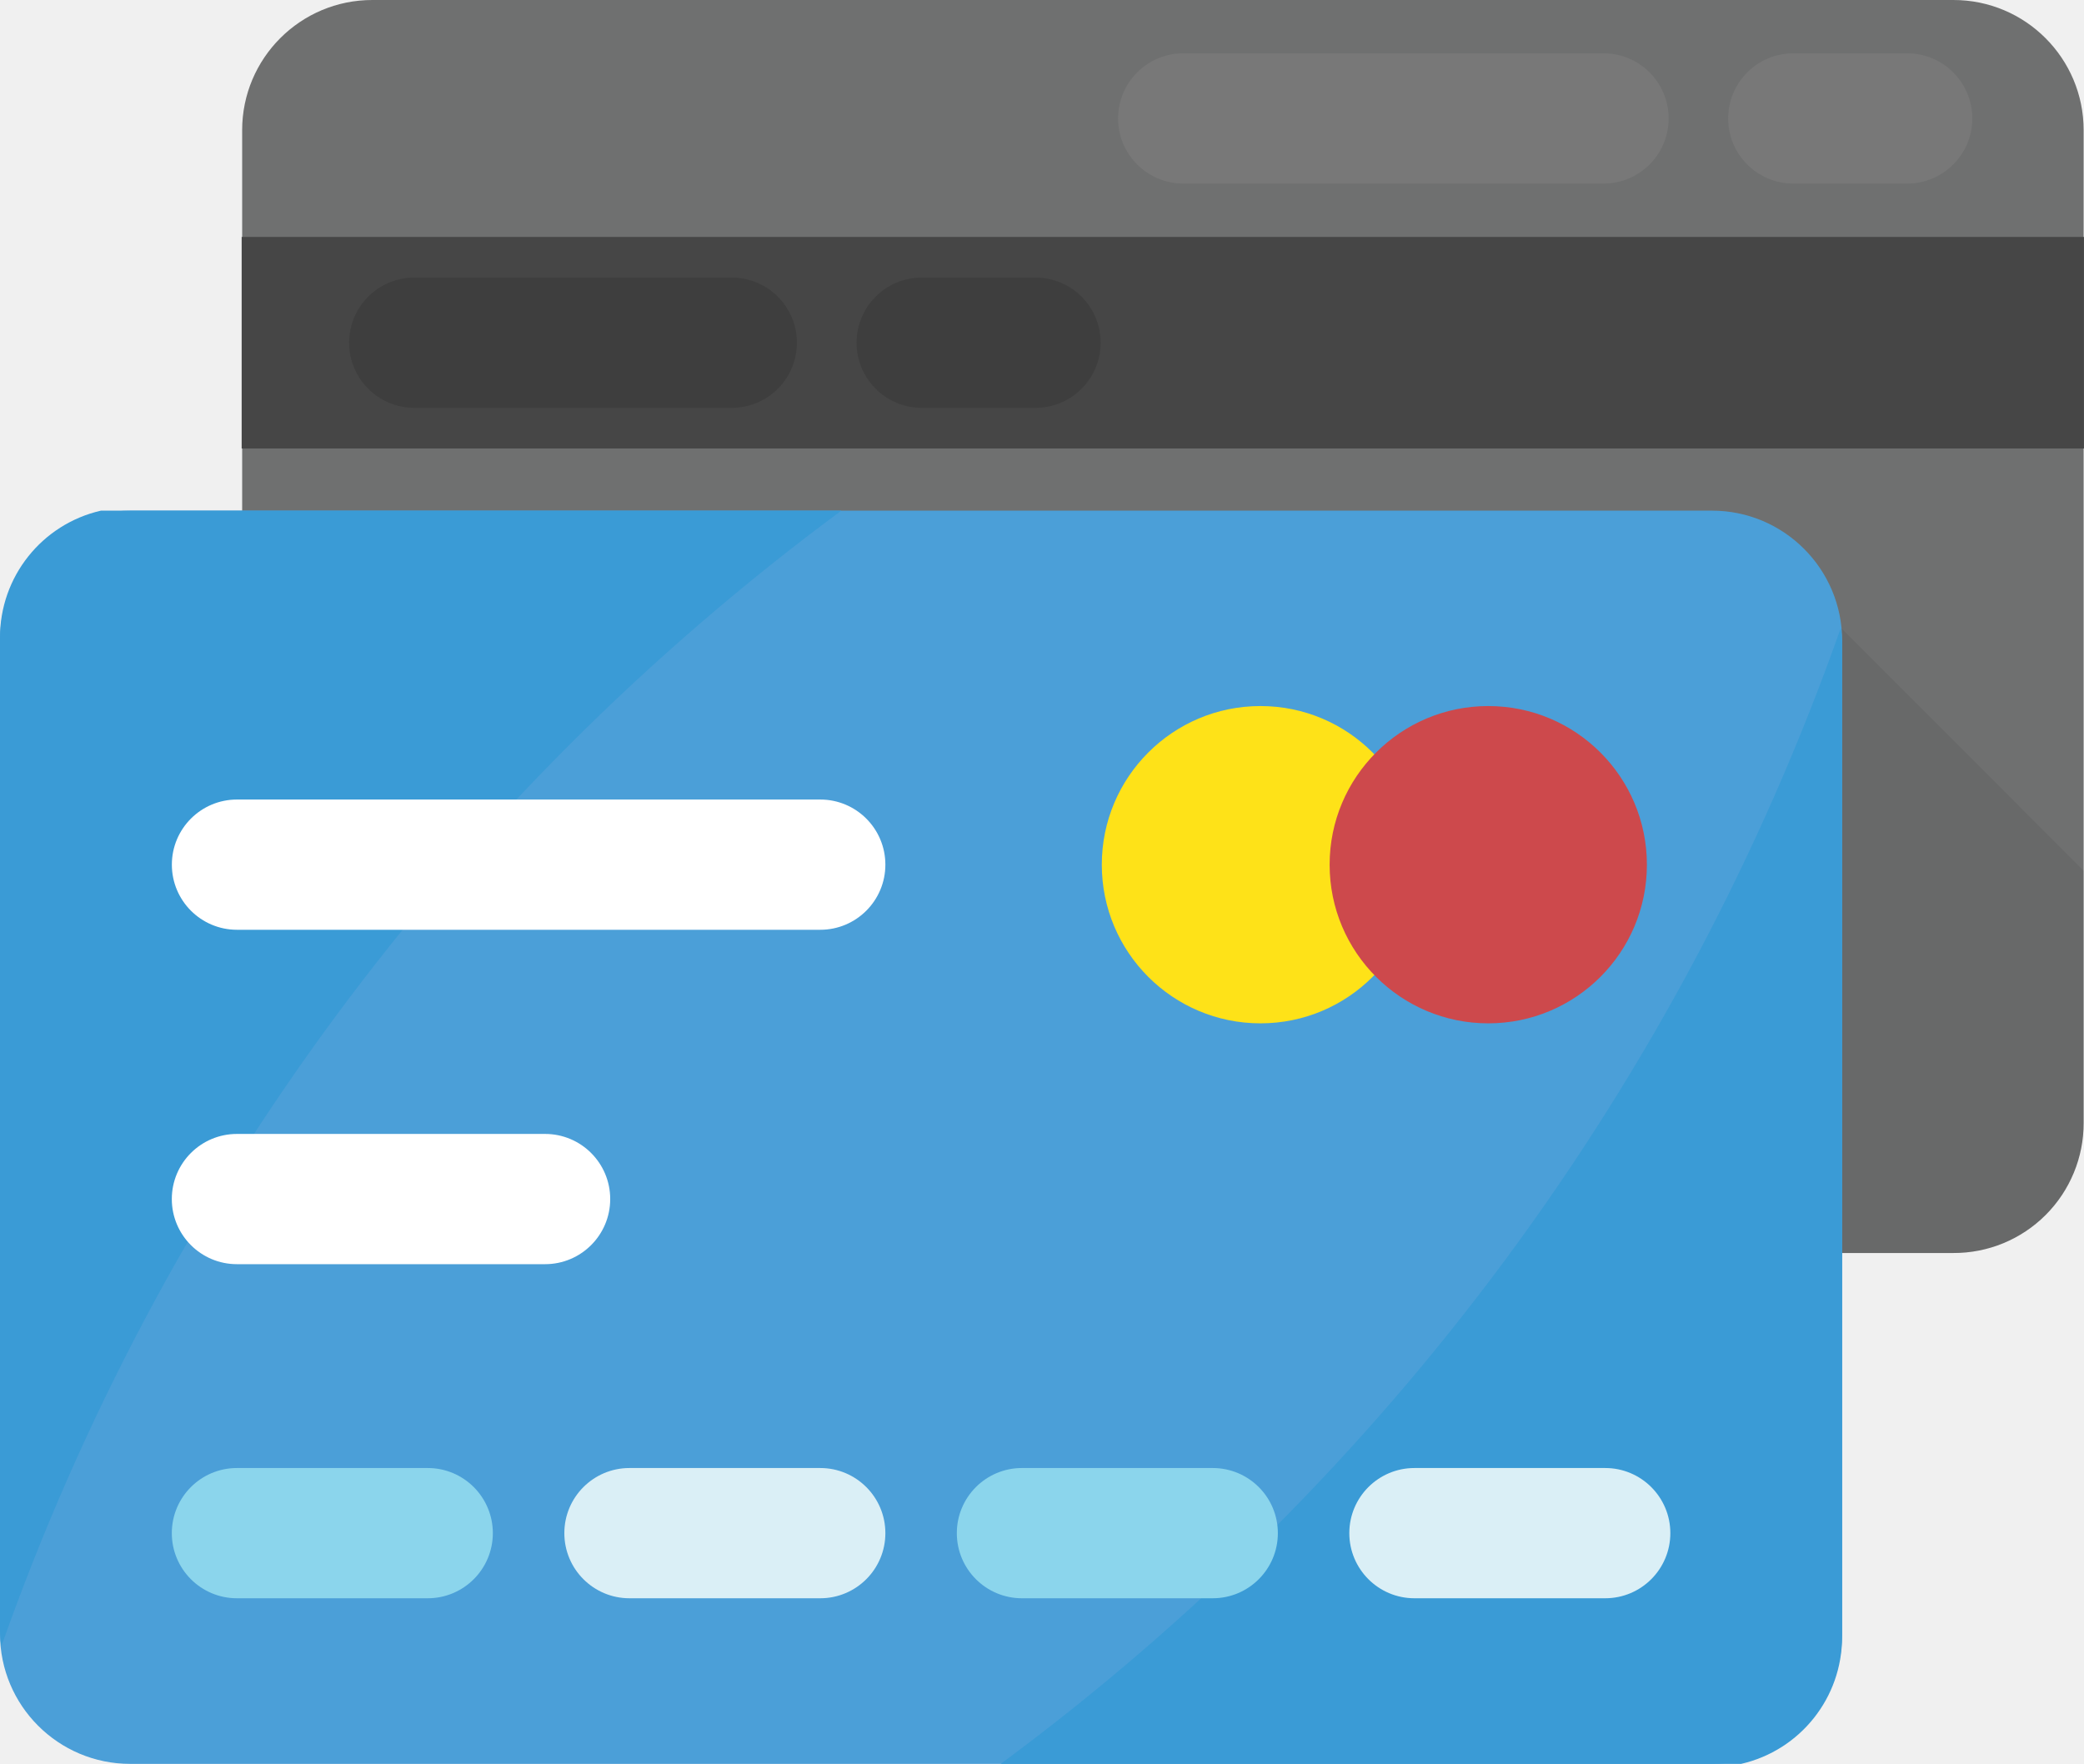
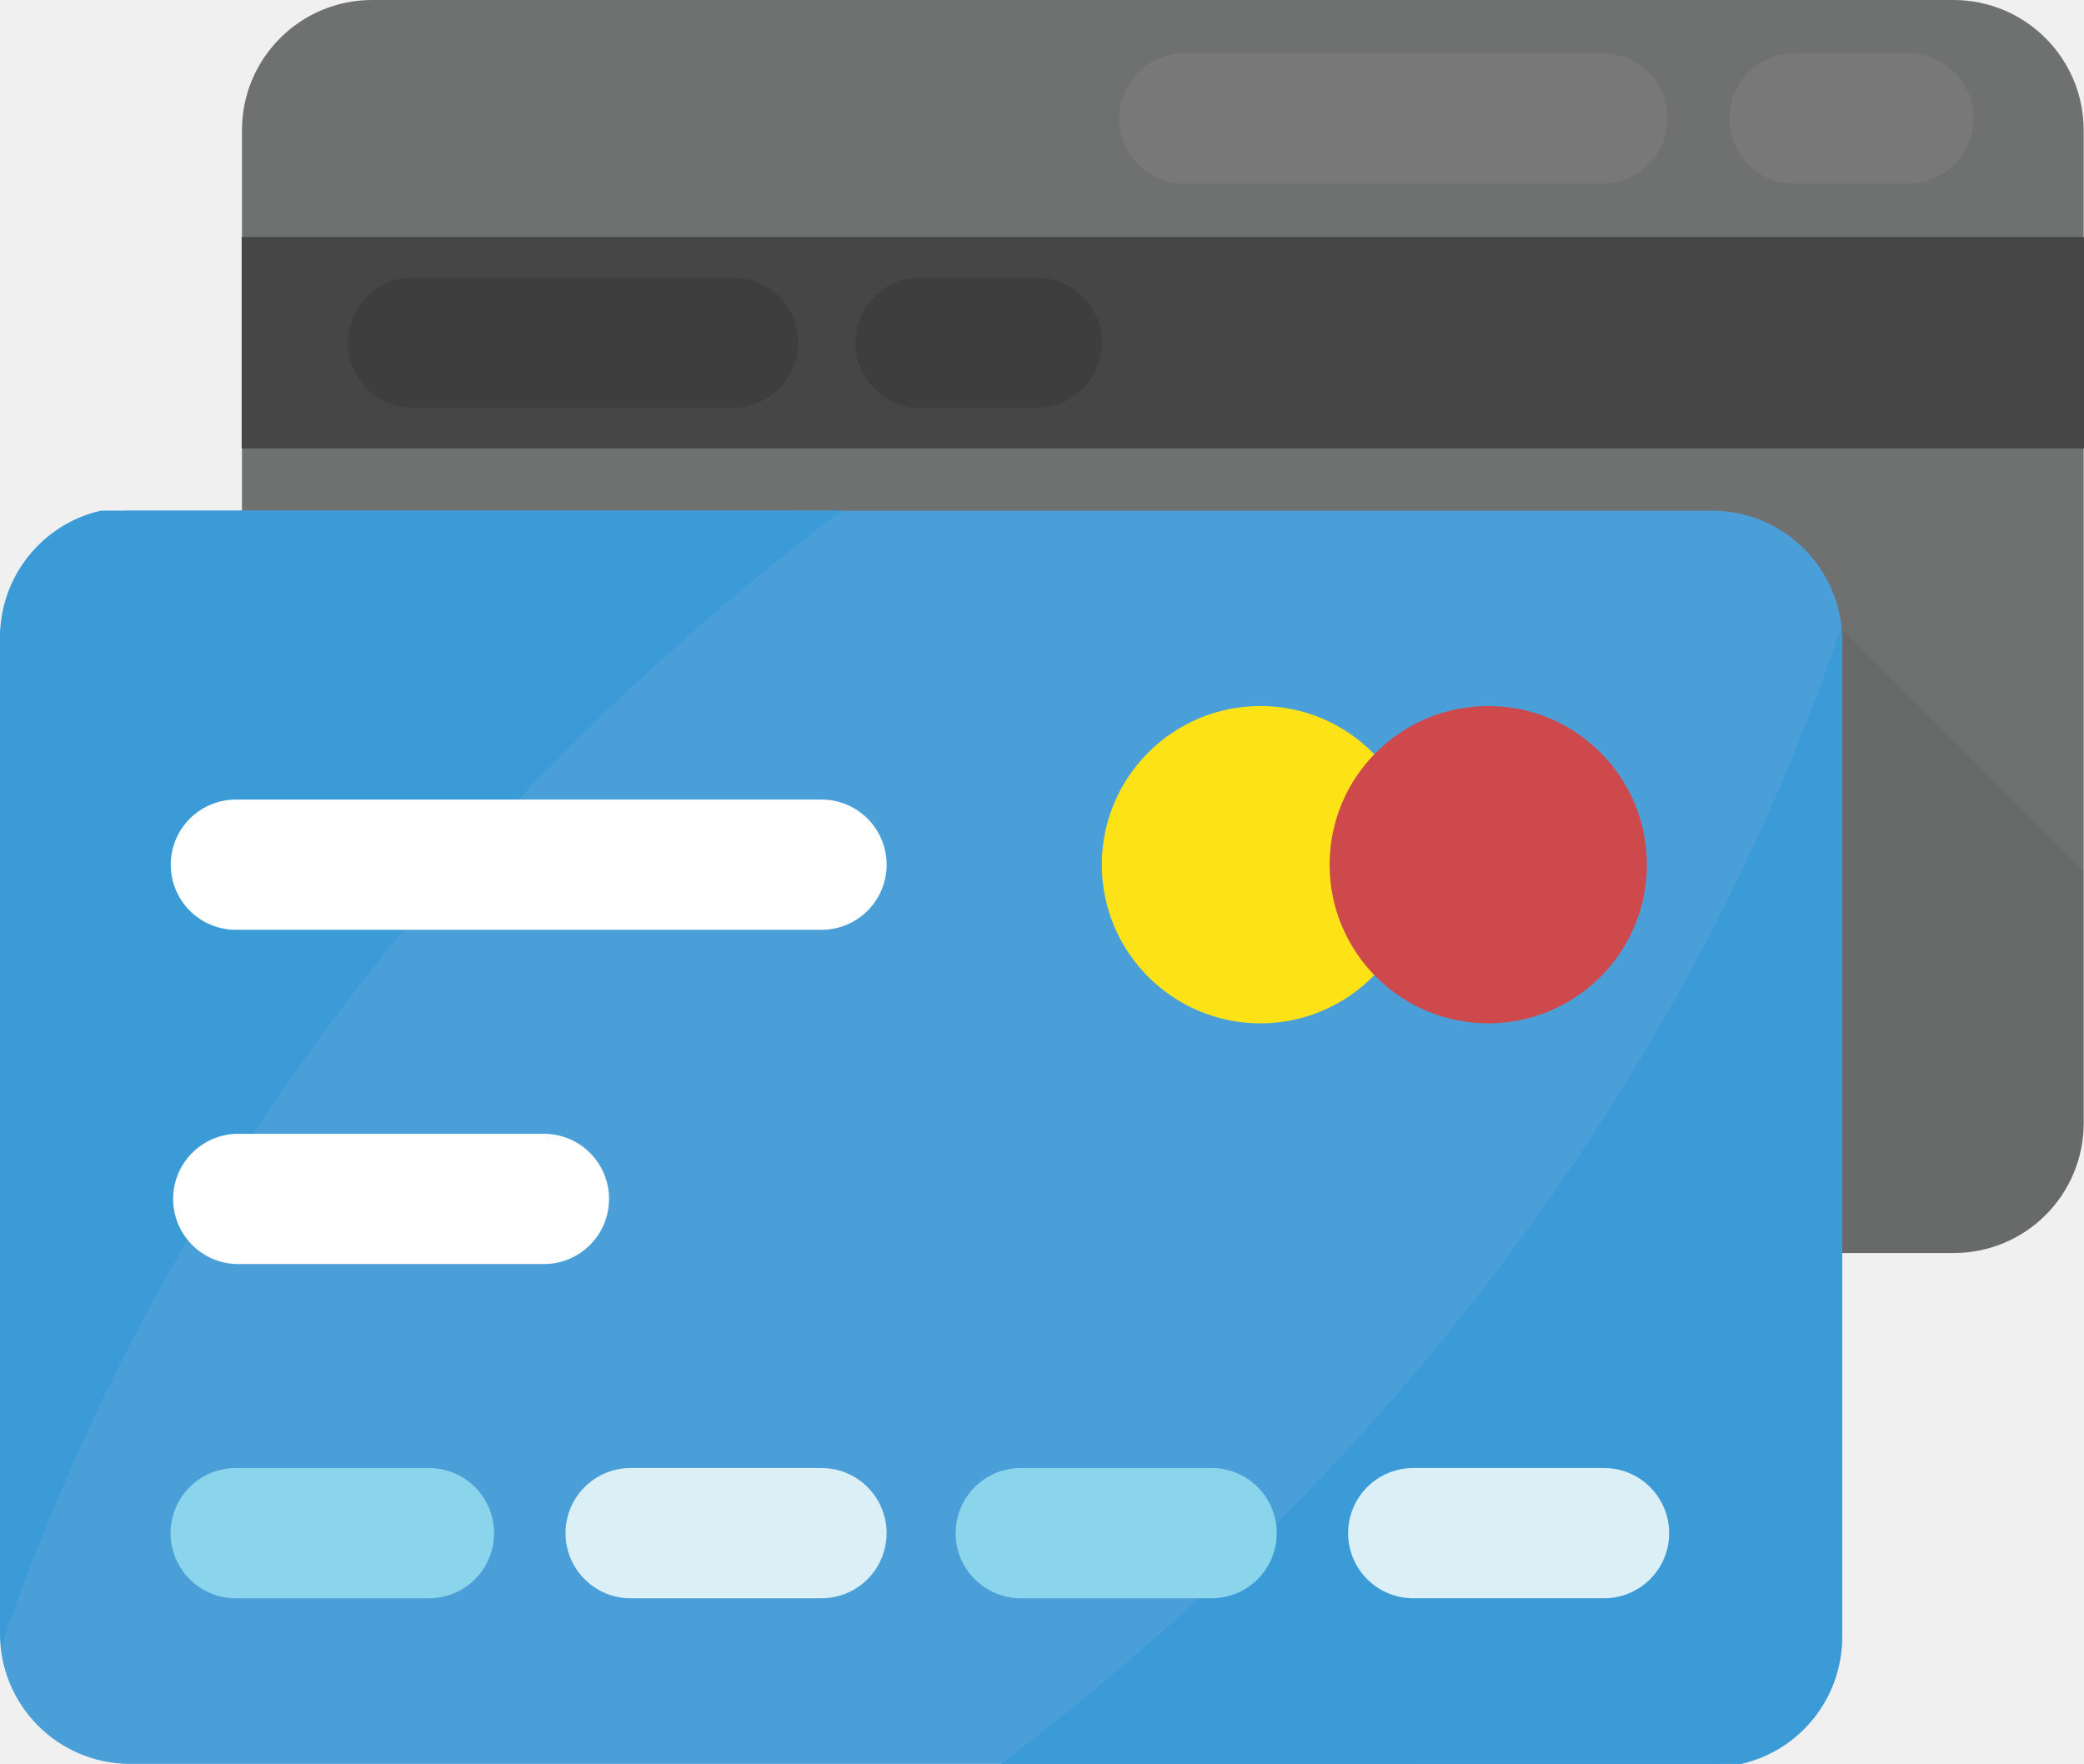
- <svg xmlns="http://www.w3.org/2000/svg" id="credit-card" width="46.662" height="39.492" viewBox="0 0 46.662 39.492">
-   <path id="Path_9898" data-name="Path 9898" d="M100.692,42.252V64.474a2.906,2.906,0,0,1-2.916,2.916h-35.4a2.906,2.906,0,0,1-2.916-2.916V42.252a2.915,2.915,0,0,1,2.916-2.916h35.4A2.915,2.915,0,0,1,100.692,42.252Z" transform="translate(-54.038 -39.336)" fill="#6f7070" />
-   <rect id="Rectangle_1755" data-name="Rectangle 1755" width="41.25" height="4.736" transform="translate(5.411 5.305)" fill="#464646" />
-   <g id="Group_9709" data-name="Group 9709" transform="translate(25.035 1.194)">
-     <path id="Path_9899" data-name="Path 9899" d="M285.573,52.44h-9.411a1.458,1.458,0,1,0,0,2.916h9.411a1.458,1.458,0,1,0,0-2.916Z" transform="translate(-274.704 -52.44)" fill="#787878" />
-     <path id="Path_9900" data-name="Path 9900" d="M428.6,52.44h-2.55a1.458,1.458,0,1,0,0,2.916h2.55a1.458,1.458,0,1,0,0-2.916Z" transform="translate(-410.932 -52.44)" fill="#787878" />
+ <svg xmlns="http://www.w3.org/2000/svg" width="95.124" height="80.508" viewBox="0 0 95.124 80.508">
+   <defs>
+     <style>.a{fill:#6f7070;}.b{fill:#464646;}.c{fill:#787878;}.d{fill:#3e3e3e;}.e{opacity:0.07;}.f{fill:#010101;}.g{fill:#4b9fd8;}.h{fill:#3a9bd6;}.i{fill:#fee218;}.j{fill:#cd494c;}.k{fill:#fff;}.l{fill:#8bd5ec;}.m{fill:#daeff6;}</style>
+   </defs>
+   <g transform="translate(0 -39.336)">
+     <path class="a" d="M143.519,45.281v45.3a5.925,5.925,0,0,1-5.945,5.945H65.4a5.925,5.925,0,0,1-5.945-5.945v-45.3A5.943,5.943,0,0,1,65.4,39.336h72.173A5.943,5.943,0,0,1,143.519,45.281Z" transform="translate(-48.41 0)" />
+     <rect class="b" width="84.093" height="9.655" transform="translate(11.031 50.15)" />
+     <g transform="translate(51.036 41.771)">
+       <path class="c" d="M296.861,52.44H277.677a2.973,2.973,0,0,0,0,5.945h19.185a2.973,2.973,0,0,0,0-5.945Z" transform="translate(-274.704 -52.44)" />
+       <path class="c" d="M432.763,52.44h-5.2a2.973,2.973,0,0,0,0,5.945h5.2a2.973,2.973,0,1,0,0-5.945Z" transform="translate(-396.745 -52.44)" />
+     </g>
+     <g transform="translate(15.936 52.005)">
+       <path class="d" d="M103.243,107.528H88.749a2.973,2.973,0,1,0,0,5.945h14.494a2.973,2.973,0,1,0,0-5.945Z" transform="translate(-85.776 -107.528)" />
+       <path class="d" d="M218.617,107.528h-5.2a2.973,2.973,0,1,0,0,5.945h5.2a2.973,2.973,0,1,0,0-5.945Z" transform="translate(-187.286 -107.528)" />
+     </g>
+     <g class="e" transform="translate(81.971 67.991)">
+       <path class="f" d="M454.355,204.664v11.5a5.925,5.925,0,0,1-5.945,5.945h-7.194l2.051-28.536Z" transform="translate(-441.216 -193.576)" />
+     </g>
+     <path class="g" d="M78.142,221.993H5.945A5.943,5.943,0,0,1,0,216.048v-45.31a5.945,5.945,0,0,1,5.945-5.945h72.2a5.945,5.945,0,0,1,5.945,5.945v45.307A5.946,5.946,0,0,1,78.142,221.993Z" transform="translate(0 -102.148)" />
+     <g transform="translate(0 62.644)">
+       <path class="h" d="M38.405,164.792c-18.549,14.06-31.6,32.074-38.346,51.841A5.791,5.791,0,0,1,0,215.89v-45.3a5.933,5.933,0,0,1,4.607-5.8Z" transform="translate(0 -164.792)" />
+       <path class="h" d="M245.9,245.481c18.549-14.06,31.6-32.074,38.346-51.841a5.791,5.791,0,0,1,.059.743v45.3a5.933,5.933,0,0,1-4.607,5.8Z" transform="translate(-200.219 -188.281)" />
+     </g>
+     <circle class="i" cx="7.241" cy="7.241" r="7.241" transform="translate(50.292 71.561)" />
+     <circle class="j" cx="7.241" cy="7.241" r="7.241" transform="translate(60.69 71.561)" />
+     <g transform="translate(7.845 75.83)">
+       <path class="k" d="M59.26,323.825H45.2a2.973,2.973,0,0,1,0-5.945H59.26a2.973,2.973,0,0,1,0,5.945Z" transform="translate(-42.224 -302.625)" />
+       <path class="k" d="M71.822,241.713H45.2a2.973,2.973,0,1,1,0-5.945H71.822a2.973,2.973,0,1,1,0,5.945Z" transform="translate(-42.224 -235.768)" />
+     </g>
+     <path class="l" d="M53.89,405.937h-8.71a2.973,2.973,0,1,1,0-5.945h8.71a2.973,2.973,0,1,1,0,5.945Z" transform="translate(-34.366 -293.652)" />
+     <path class="m" d="M150.338,405.937h-8.71a2.973,2.973,0,0,1,0-5.945h8.71a2.973,2.973,0,1,1,0,5.945Z" transform="translate(-112.896 -293.652)" />
+     <path class="l" d="M246.77,405.937h-8.71a2.973,2.973,0,1,1,0-5.945h8.71a2.973,2.973,0,0,1,0,5.945Z" transform="translate(-191.412 -293.652)" />
+     <path class="m" d="M343.2,405.937h-8.71a2.973,2.973,0,1,1,0-5.945h8.71a2.973,2.973,0,0,1,0,5.945Z" transform="translate(-269.929 -293.652)" />
  </g>
-   <g id="Group_9710" data-name="Group 9710" transform="translate(7.817 6.215)">
-     <path id="Path_9901" data-name="Path 9901" d="M94.344,107.528h-7.11a1.458,1.458,0,1,0,0,2.916h7.11a1.458,1.458,0,1,0,0-2.916Z" transform="translate(-85.776 -107.528)" fill="#3e3e3e" />
-     <path id="Path_9902" data-name="Path 9902" d="M214.455,107.528h-2.549a1.458,1.458,0,1,0,0,2.916h2.549a1.458,1.458,0,1,0,0-2.916Z" transform="translate(-199.086 -107.528)" fill="#3e3e3e" />
-   </g>
-   <g id="Group_9711" data-name="Group 9711" transform="translate(40.209 14.056)" opacity="0.07">
-     <path id="Path_9903" data-name="Path 9903" d="M447.661,199.015v5.643a2.906,2.906,0,0,1-2.916,2.916h-3.529l1.006-14Z" transform="translate(-441.216 -193.576)" fill="#010101" />
-   </g>
-   <path id="Path_9904" data-name="Path 9904" d="M38.331,192.851H2.916A2.915,2.915,0,0,1,0,189.935V167.708a2.916,2.916,0,0,1,2.916-2.916H38.331a2.916,2.916,0,0,1,2.916,2.916v22.225A2.917,2.917,0,0,1,38.331,192.851Z" transform="translate(0 -153.359)" fill="#4b9fd8" />
-   <g id="Group_9712" data-name="Group 9712" transform="translate(0 11.433)">
-     <path id="Path_9905" data-name="Path 9905" d="M18.839,164.792a53.922,53.922,0,0,0-18.81,25.43A2.841,2.841,0,0,1,0,189.857V167.635a2.91,2.91,0,0,1,2.26-2.843Z" transform="translate(0 -164.792)" fill="#3a9bd6" />
-     <path id="Path_9906" data-name="Path 9906" d="M245.9,219.07a53.922,53.922,0,0,0,18.81-25.43,2.84,2.84,0,0,1,.029.365v22.222a2.91,2.91,0,0,1-2.26,2.843Z" transform="translate(-223.494 -191.011)" fill="#3a9bd6" />
-   </g>
-   <circle id="Ellipse_329" data-name="Ellipse 329" cx="3.552" cy="3.552" r="3.552" transform="translate(24.67 15.808)" fill="#fee218" />
-   <circle id="Ellipse_330" data-name="Ellipse 330" cx="3.552" cy="3.552" r="3.552" transform="translate(29.771 15.808)" fill="#cd494c" />
-   <g id="Group_9713" data-name="Group 9713" transform="translate(3.848 17.901)">
-     <path id="Path_9907" data-name="Path 9907" d="M50.581,320.8h-6.9a1.458,1.458,0,0,1,0-2.916h6.9a1.458,1.458,0,0,1,0,2.916Z" transform="translate(-42.224 -310.397)" fill="#fff" />
-     <path id="Path_9908" data-name="Path 9908" d="M56.743,238.684H43.682a1.458,1.458,0,1,1,0-2.916h13.06a1.458,1.458,0,1,1,0,2.916Z" transform="translate(-42.224 -235.768)" fill="#fff" />
-   </g>
-   <path id="Path_9909" data-name="Path 9909" d="M47.938,402.908H43.666a1.458,1.458,0,0,1,0-2.916h4.272a1.458,1.458,0,0,1,0,2.916Z" transform="translate(-38.361 -367.124)" fill="#8bd5ec" />
-   <path id="Path_9910" data-name="Path 9910" d="M144.386,402.908h-4.272a1.458,1.458,0,1,1,0-2.916h4.272a1.458,1.458,0,1,1,0,2.916Z" transform="translate(-126.02 -367.124)" fill="#daeff6" />
-   <path id="Path_9911" data-name="Path 9911" d="M240.818,402.908h-4.272a1.458,1.458,0,1,1,0-2.916h4.272a1.458,1.458,0,1,1,0,2.916Z" transform="translate(-213.664 -367.124)" fill="#8bd5ec" />
-   <path id="Path_9912" data-name="Path 9912" d="M337.25,402.908h-4.272a1.458,1.458,0,0,1,0-2.916h4.272a1.458,1.458,0,0,1,0,2.916Z" transform="translate(-301.308 -367.124)" fill="#daeff6" />
</svg>
